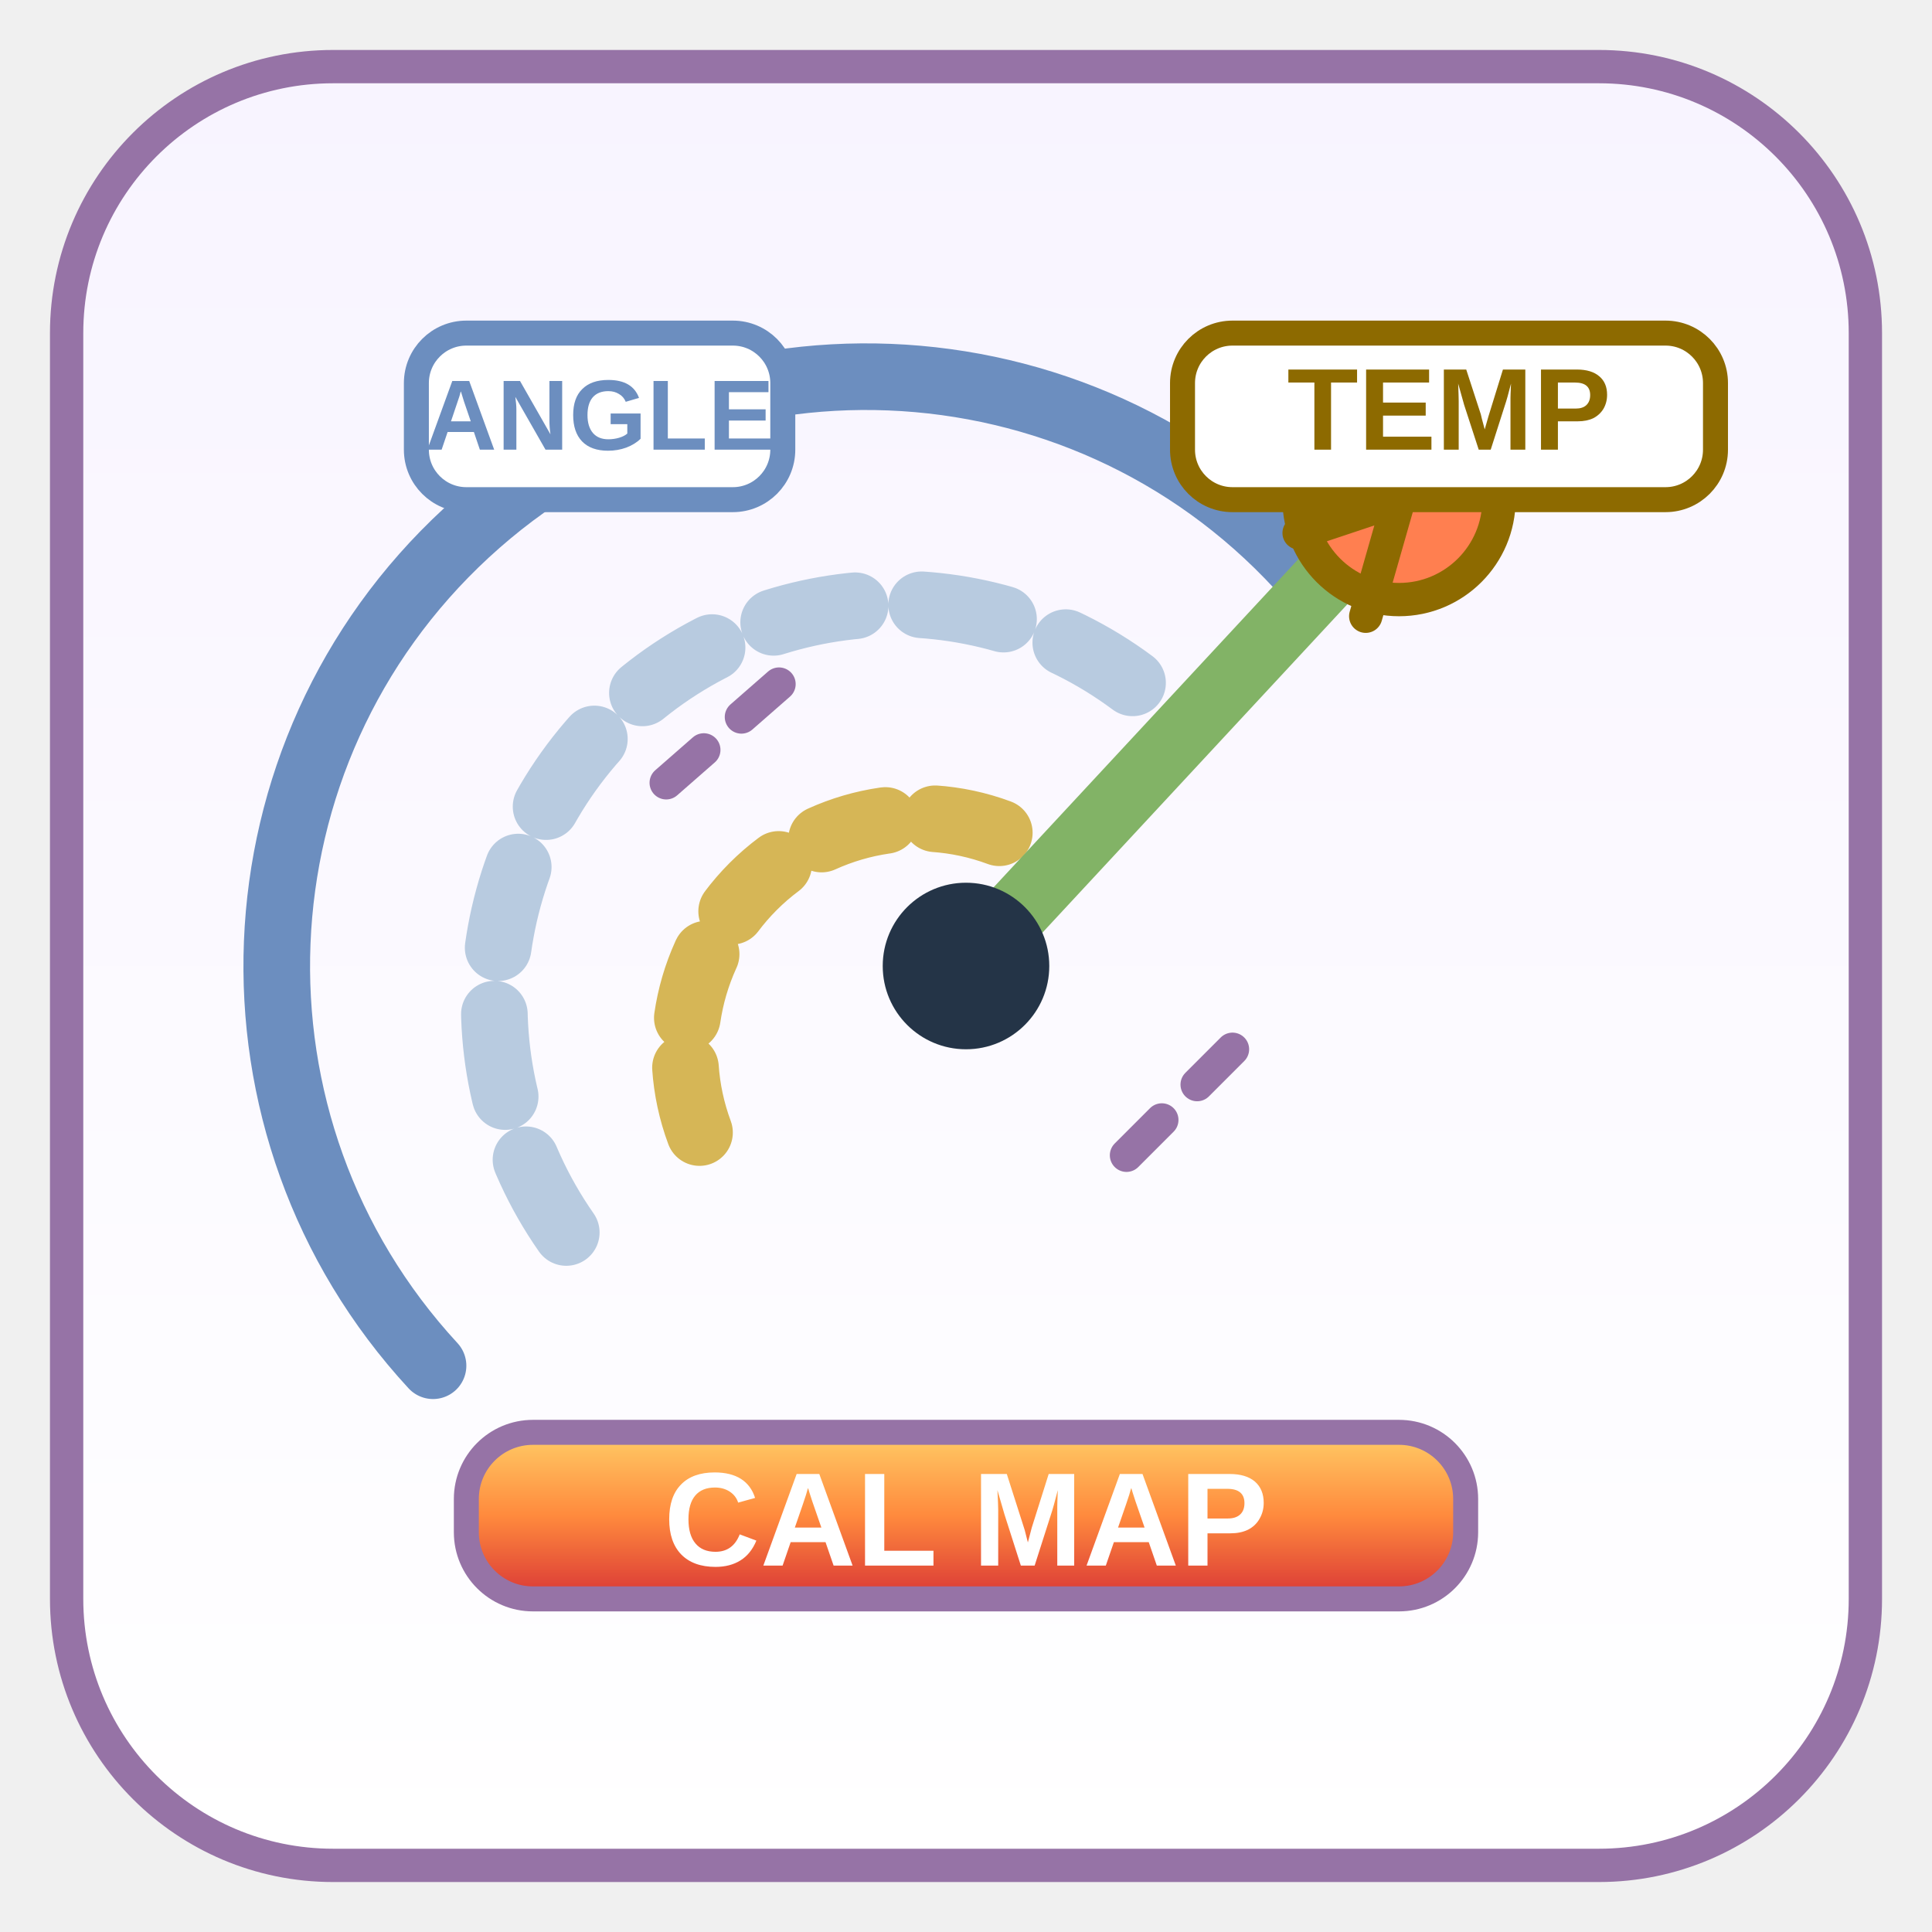
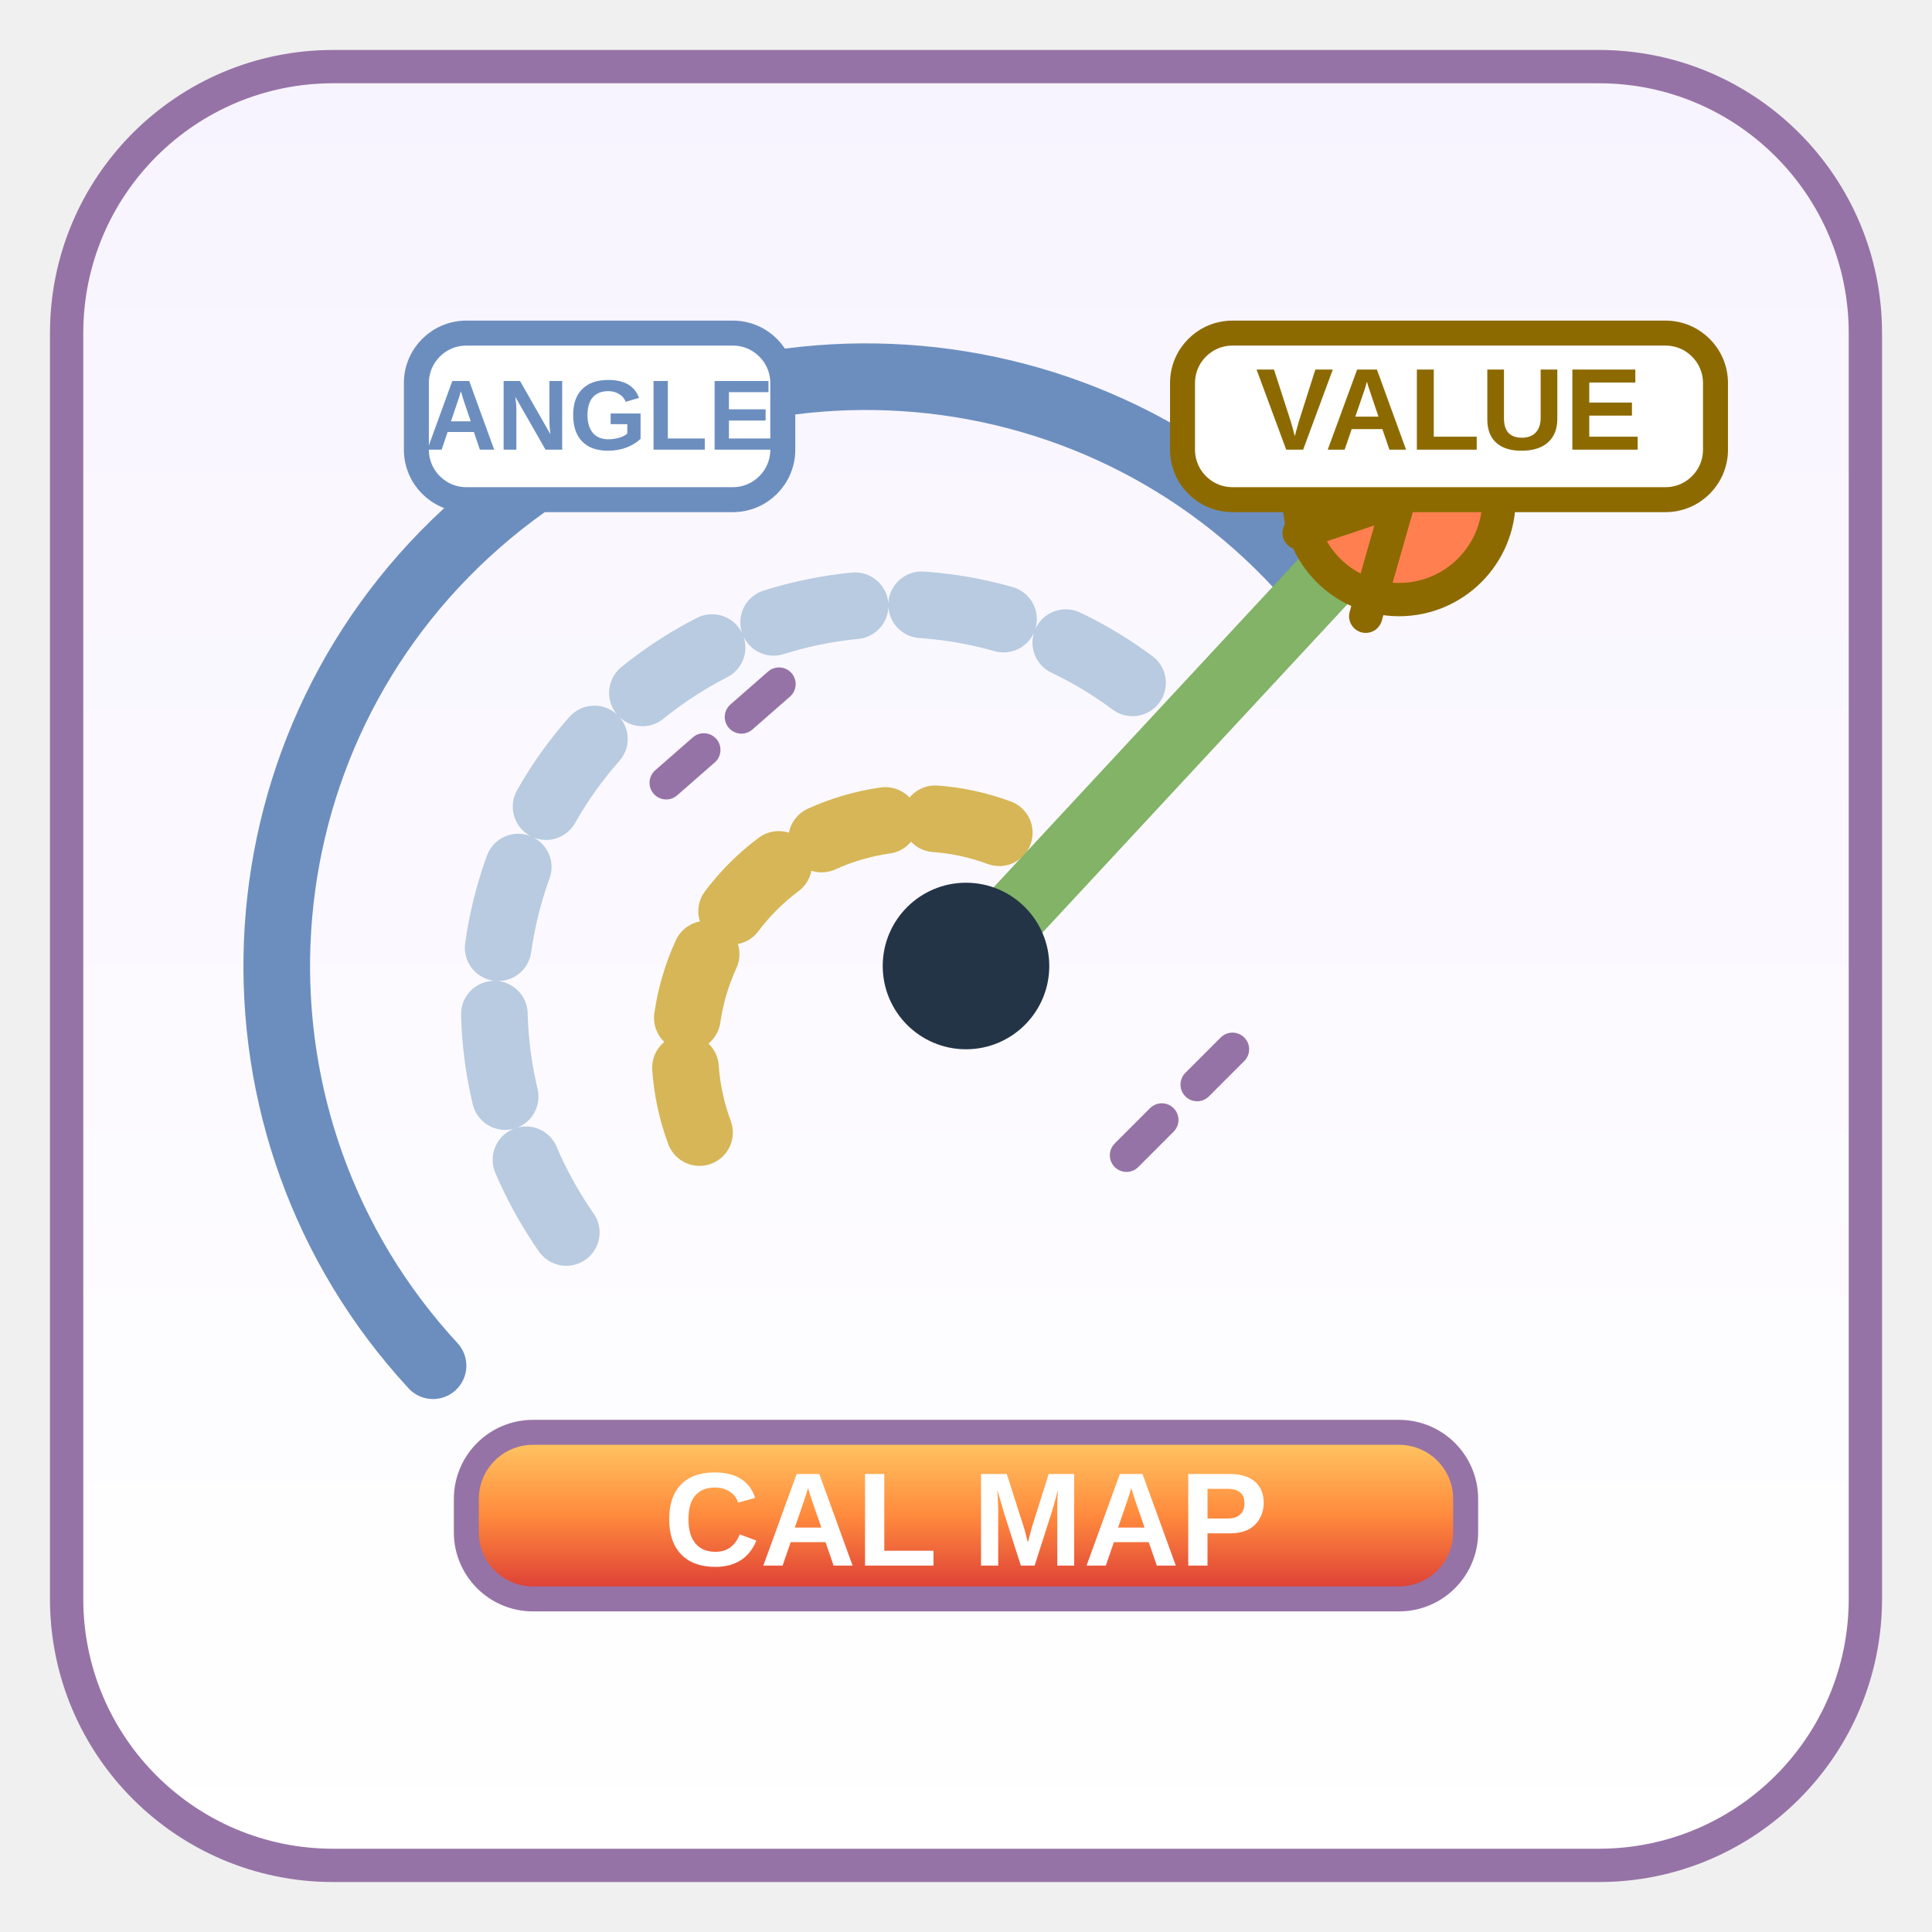
<svg xmlns="http://www.w3.org/2000/svg" viewBox="0 0 116 116" width="116" height="116">
  <defs>
    <linearGradient id="bg" x1="0" y1="0" x2="0" y2="1">
      <stop offset="0%" stop-color="#f8f4ff" />
      <stop offset="100%" stop-color="#ffffff" />
    </linearGradient>
    <linearGradient id="heat" x1="0" y1="0" x2="0" y2="1">
      <stop offset="0%" stop-color="#ffcc66" />
      <stop offset="50%" stop-color="#ff8a3d" />
      <stop offset="100%" stop-color="#d93636" />
    </linearGradient>
  </defs>
  <rect x="4" y="4" width="108" height="108" rx="16" fill="url(#bg)" stroke="#9673a6" stroke-width="2" />
  <path d="M26 82 A34 34 0 0 1 78 34" fill="none" stroke="#6c8ebf" stroke-width="4" stroke-linecap="round" />
  <path d="M34 74 A24 24 0 0 1 68 41" fill="none" stroke="#b8cbe0" stroke-width="4" stroke-linecap="round" stroke-dasharray="5 4" />
  <path d="M42 68 A14 14 0 0 1 60 50" fill="none" stroke="#d6b656" stroke-width="4" stroke-linecap="round" stroke-dasharray="4 3" />
  <path d="M58 58 L84 30" stroke="#82b366" stroke-width="4" stroke-linecap="round" />
  <circle cx="58" cy="58" r="5" fill="#243447" />
  <circle cx="84" cy="30" r="6" fill="#ff7f50" stroke="#8d6a00" stroke-width="2" />
  <path d="M84 30 L78 32 M84 30 L82 37" stroke="#8d6a00" stroke-width="2" stroke-linecap="round" />
  <rect x="25" y="20" width="22" height="10" rx="3" fill="#ffffff" stroke="#6c8ebf" stroke-width="1.5" />
  <text x="36" y="27" text-anchor="middle" font-family="Verdana,Arial,sans-serif" font-size="6" font-weight="700" fill="#6c8ebf">ANGLE</text>
  <rect x="71" y="20" width="32" height="10" rx="3" fill="#ffffff" stroke="#8d6a00" stroke-width="1.5" />
-   <text x="87" y="27" text-anchor="middle" font-family="Verdana,Arial,sans-serif" font-size="7" font-weight="700" fill="#8d6a00">TEMP</text>
+   <text x="87" y="27" text-anchor="middle" font-family="Verdana,Arial,sans-serif" font-size="7" font-weight="700" fill="#8d6a00">VALUE</text>
  <rect x="28" y="86" width="60" height="10" rx="4" fill="url(#heat)" stroke="#9673a6" stroke-width="1.5" />
  <text x="58" y="94" text-anchor="middle" font-family="Verdana,Arial,sans-serif" font-size="8" font-weight="700" fill="#ffffff">CAL MAP</text>
  <path d="M40 47 L48 40" fill="none" stroke="#9673a6" stroke-width="2" stroke-linecap="round" stroke-dasharray="3 3" />
  <path d="M74 63 L67 70" fill="none" stroke="#9673a6" stroke-width="2" stroke-linecap="round" stroke-dasharray="3 3" />
</svg>
